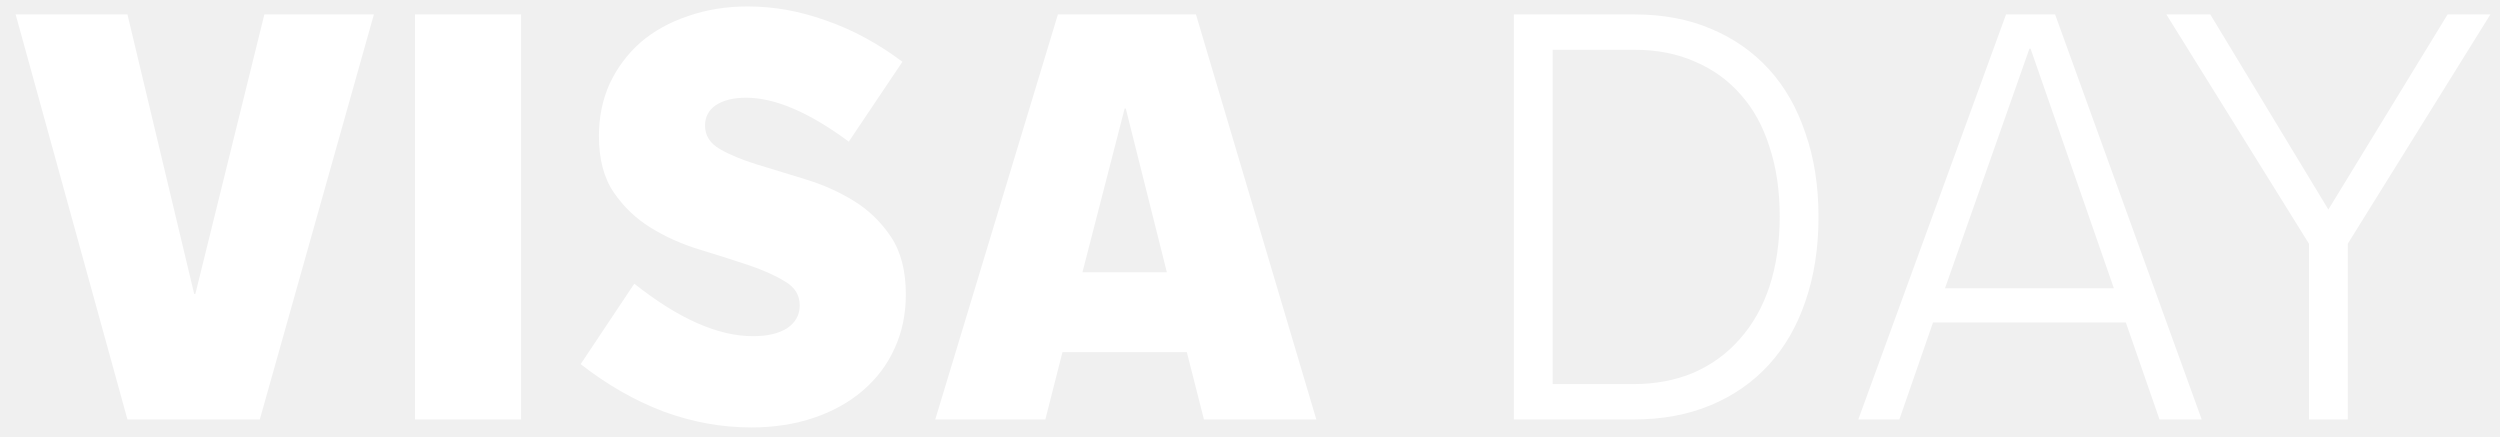
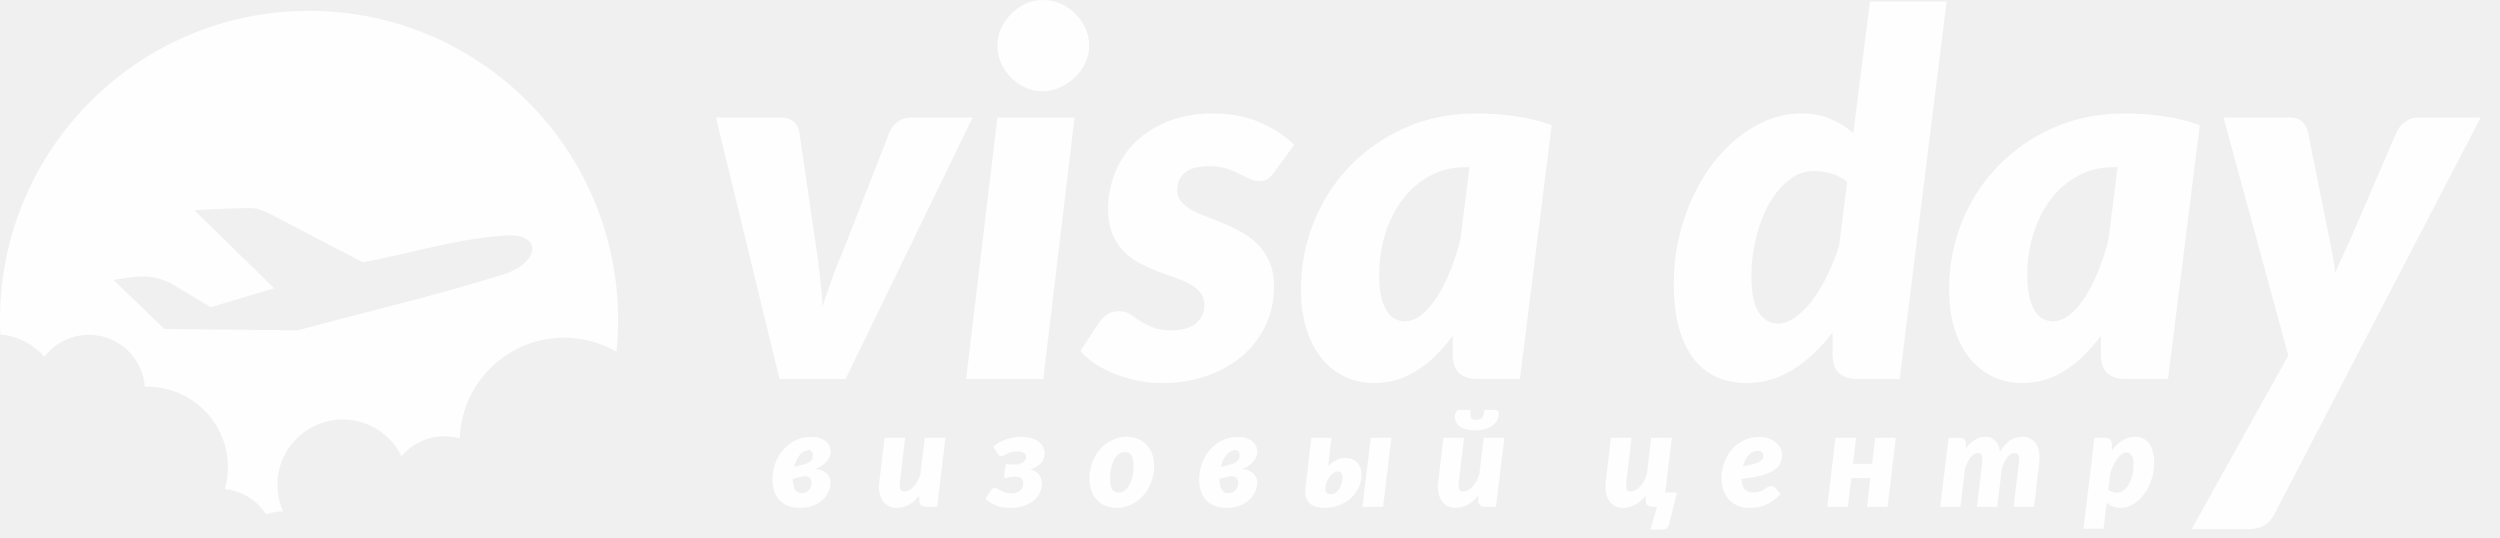
- <svg xmlns="http://www.w3.org/2000/svg" width="149" height="26" viewBox="0 0 149 26" fill="none">
-   <path d="M15.756 0.86L11.642 17.52H11.574L7.596 0.86H0.932L7.596 25H15.484L22.284 0.86H15.756ZM31.057 25V0.86H24.733V25H31.057ZM34.608 21.702L37.804 16.908C40.434 18.993 42.791 20.036 44.876 20.036C45.737 20.036 46.417 19.877 46.916 19.56C47.415 19.22 47.664 18.767 47.664 18.2C47.664 17.588 47.37 17.112 46.78 16.772C46.191 16.409 45.454 16.081 44.57 15.786C43.686 15.491 42.723 15.185 41.68 14.868C40.638 14.551 39.674 14.12 38.79 13.576C37.906 13.032 37.169 12.329 36.58 11.468C35.991 10.607 35.696 9.485 35.696 8.102C35.696 6.969 35.911 5.926 36.342 4.974C36.795 4.022 37.407 3.206 38.178 2.526C38.971 1.846 39.912 1.325 41 0.962C42.088 0.577 43.278 0.384 44.57 0.384C46.134 0.384 47.698 0.667 49.262 1.234C50.826 1.778 52.334 2.594 53.784 3.682L50.588 8.442C48.231 6.697 46.191 5.824 44.468 5.824C43.72 5.824 43.12 5.971 42.666 6.266C42.236 6.561 42.02 6.969 42.02 7.49C42.02 8.079 42.315 8.544 42.904 8.884C43.493 9.224 44.23 9.53 45.114 9.802C45.998 10.074 46.962 10.369 48.004 10.686C49.047 11.003 50.01 11.434 50.894 11.978C51.778 12.522 52.515 13.236 53.104 14.12C53.694 15.004 53.988 16.149 53.988 17.554C53.988 18.733 53.761 19.809 53.308 20.784C52.877 21.736 52.254 22.563 51.438 23.266C50.622 23.969 49.648 24.513 48.514 24.898C47.381 25.283 46.134 25.476 44.774 25.476C43.006 25.476 41.261 25.159 39.538 24.524C37.816 23.867 36.172 22.926 34.608 21.702ZM62.303 25L63.323 20.988H70.735L71.755 25H78.453L71.279 0.86H63.051L55.741 25H62.303ZM67.029 6.47H67.097L69.545 16.228H64.513L67.029 6.47ZM90.227 25V0.86H97.435C99.112 0.86 100.62 1.143 101.957 1.71C103.317 2.277 104.473 3.081 105.425 4.124C106.377 5.167 107.102 6.436 107.601 7.932C108.122 9.405 108.383 11.071 108.383 12.93C108.383 14.789 108.122 16.466 107.601 17.962C107.102 19.435 106.377 20.693 105.425 21.736C104.473 22.779 103.317 23.583 101.957 24.15C100.597 24.717 99.067 25 97.367 25H90.227ZM92.539 2.968V22.892H97.333C98.671 22.892 99.872 22.665 100.937 22.212C102.025 21.736 102.943 21.067 103.691 20.206C104.462 19.345 105.051 18.302 105.459 17.078C105.867 15.831 106.071 14.437 106.071 12.896C106.071 11.355 105.867 9.972 105.459 8.748C105.074 7.524 104.507 6.493 103.759 5.654C103.011 4.793 102.104 4.135 101.039 3.682C99.974 3.206 98.772 2.968 97.435 2.968H92.539ZM113.202 25L115.208 19.22H126.7L128.706 25H131.222L122.484 0.86H119.56L110.754 25H113.202ZM120.954 2.9H121.022L125.986 17.18H115.922L120.954 2.9ZM139.927 25V14.528L148.427 0.86H145.877L138.771 12.488L131.733 0.86H129.115L137.615 14.528V25H139.927Z" fill="white" />
+ <svg xmlns="http://www.w3.org/2000/svg" width="79" height="17" viewBox="0 0 79 17" fill="none">
+   <path d="M22.624 3.713H24.664C24.834 3.713 24.97 3.753 25.068 3.836C25.166 3.918 25.227 4.022 25.254 4.144L25.796 7.849C25.843 8.163 25.883 8.468 25.915 8.768C25.947 9.069 25.974 9.371 25.995 9.674C26.09 9.377 26.194 9.077 26.303 8.776C26.412 8.476 26.534 8.168 26.672 7.849L28.122 4.144C28.181 4.022 28.268 3.918 28.385 3.836C28.502 3.753 28.632 3.713 28.776 3.713H30.736L26.72 11.977H24.632L22.624 3.713H22.624ZM33.956 3.713L32.968 11.977H30.529L31.517 3.713H33.956V3.713ZM34.418 1.45C34.418 1.647 34.375 1.83 34.291 2.003C34.206 2.175 34.094 2.327 33.956 2.457C33.818 2.587 33.661 2.691 33.483 2.768C33.305 2.845 33.122 2.885 32.936 2.885C32.75 2.885 32.572 2.845 32.402 2.768C32.232 2.691 32.083 2.587 31.953 2.457C31.823 2.327 31.717 2.175 31.637 2.003C31.557 1.83 31.517 1.647 31.517 1.45C31.517 1.254 31.557 1.068 31.637 0.892C31.717 0.717 31.825 0.563 31.961 0.43C32.096 0.297 32.248 0.191 32.418 0.114C32.588 0.037 32.766 -9.15527e-05 32.952 -9.15527e-05C33.143 -9.15527e-05 33.326 0.037 33.502 0.111C33.677 0.186 33.834 0.289 33.969 0.422C34.105 0.555 34.213 0.709 34.296 0.885C34.378 1.06 34.418 1.248 34.418 1.45H34.418ZM40.259 5.451C40.185 5.546 40.116 5.615 40.052 5.658C39.988 5.7 39.903 5.722 39.797 5.722C39.691 5.722 39.587 5.698 39.483 5.65C39.38 5.602 39.268 5.546 39.149 5.485C39.029 5.424 38.894 5.371 38.742 5.323C38.591 5.275 38.416 5.251 38.219 5.251C37.852 5.251 37.592 5.321 37.435 5.461C37.279 5.602 37.199 5.785 37.199 6.008C37.199 6.152 37.244 6.274 37.332 6.375C37.42 6.476 37.534 6.566 37.677 6.646C37.821 6.726 37.985 6.797 38.169 6.864C38.352 6.93 38.538 7.005 38.729 7.087C38.92 7.169 39.109 7.265 39.292 7.371C39.475 7.477 39.638 7.607 39.781 7.762C39.925 7.916 40.041 8.099 40.129 8.311C40.217 8.524 40.259 8.776 40.259 9.068C40.259 9.483 40.177 9.873 40.012 10.242C39.847 10.612 39.611 10.933 39.303 11.207C38.995 11.48 38.623 11.698 38.184 11.86C37.746 12.022 37.252 12.104 36.705 12.104C36.445 12.104 36.187 12.078 35.932 12.025C35.677 11.972 35.438 11.9 35.212 11.81C34.986 11.719 34.779 11.61 34.593 11.486C34.407 11.361 34.256 11.228 34.139 11.085L34.745 10.176C34.819 10.07 34.907 9.985 35.005 9.924C35.103 9.863 35.223 9.833 35.366 9.833C35.499 9.833 35.613 9.865 35.709 9.929C35.804 9.993 35.908 10.062 36.02 10.136C36.131 10.21 36.264 10.28 36.418 10.343C36.572 10.407 36.774 10.439 37.024 10.439C37.374 10.439 37.635 10.359 37.805 10.203C37.975 10.046 38.06 9.863 38.06 9.65C38.06 9.485 38.017 9.35 37.929 9.244C37.842 9.137 37.725 9.044 37.581 8.967C37.438 8.89 37.276 8.821 37.095 8.76C36.915 8.699 36.729 8.633 36.538 8.558C36.346 8.484 36.16 8.396 35.98 8.298C35.799 8.2 35.637 8.077 35.494 7.929C35.35 7.78 35.236 7.597 35.148 7.379C35.061 7.161 35.016 6.898 35.016 6.59C35.016 6.208 35.087 5.836 35.228 5.474C35.369 5.113 35.579 4.792 35.858 4.513C36.136 4.234 36.482 4.011 36.896 3.841C37.311 3.671 37.794 3.586 38.346 3.586C38.899 3.586 39.393 3.681 39.826 3.873C40.259 4.064 40.615 4.298 40.897 4.574L40.259 5.45V5.451ZM48.029 11.977H46.706C46.552 11.977 46.424 11.956 46.321 11.916C46.217 11.876 46.135 11.823 46.074 11.754C46.013 11.685 45.97 11.603 45.946 11.507C45.922 11.411 45.909 11.308 45.909 11.196V10.607C45.569 11.074 45.192 11.441 44.778 11.706C44.363 11.972 43.906 12.105 43.407 12.105C43.109 12.105 42.822 12.044 42.546 11.924C42.27 11.805 42.026 11.624 41.813 11.382C41.6 11.14 41.431 10.832 41.303 10.458C41.176 10.083 41.112 9.642 41.112 9.132C41.112 8.383 41.25 7.671 41.523 6.999C41.797 6.327 42.18 5.74 42.671 5.235C43.162 4.731 43.744 4.33 44.419 4.032C45.094 3.735 45.835 3.586 46.642 3.586C47.035 3.586 47.434 3.612 47.837 3.666C48.241 3.719 48.64 3.814 49.033 3.952L48.029 11.977V11.977ZM44.395 10.152C44.576 10.152 44.751 10.083 44.921 9.948C45.091 9.812 45.253 9.629 45.404 9.395C45.556 9.161 45.694 8.888 45.821 8.574C45.949 8.261 46.058 7.926 46.148 7.57L46.435 5.283H46.292C45.888 5.283 45.521 5.374 45.189 5.554C44.857 5.735 44.57 5.979 44.331 6.29C44.092 6.601 43.909 6.962 43.779 7.374C43.648 7.786 43.582 8.226 43.582 8.694C43.582 8.96 43.603 9.185 43.646 9.371C43.688 9.557 43.747 9.706 43.819 9.82C43.89 9.934 43.975 10.02 44.074 10.073C44.172 10.126 44.278 10.152 44.395 10.152V10.152ZM58.707 11.977C58.553 11.977 58.426 11.956 58.322 11.916C58.218 11.876 58.136 11.823 58.075 11.754C58.014 11.685 57.971 11.603 57.947 11.507C57.923 11.411 57.91 11.308 57.91 11.196V10.503C57.533 11.002 57.116 11.393 56.659 11.677C56.202 11.961 55.716 12.105 55.201 12.105C54.861 12.105 54.55 12.044 54.268 11.924C53.987 11.805 53.745 11.619 53.541 11.364C53.336 11.109 53.177 10.782 53.062 10.386C52.948 9.99 52.89 9.518 52.89 8.965C52.89 8.487 52.94 8.019 53.041 7.565C53.142 7.111 53.283 6.686 53.464 6.288C53.644 5.889 53.859 5.522 54.109 5.19C54.359 4.858 54.635 4.574 54.935 4.338C55.235 4.101 55.551 3.918 55.886 3.785C56.221 3.652 56.566 3.586 56.922 3.586C57.262 3.586 57.57 3.642 57.844 3.756C58.117 3.87 58.356 4.022 58.564 4.208L59.09 0.048H61.512L60.03 11.977H58.707L58.707 11.977ZM56.189 10.224C56.359 10.224 56.537 10.16 56.72 10.033C56.904 9.905 57.081 9.73 57.254 9.507C57.427 9.284 57.586 9.021 57.735 8.72C57.884 8.42 58.011 8.099 58.117 7.754L58.372 5.745C58.218 5.623 58.048 5.536 57.86 5.482C57.671 5.429 57.491 5.403 57.321 5.403C57.034 5.403 56.771 5.498 56.529 5.69C56.287 5.881 56.077 6.131 55.902 6.441C55.727 6.752 55.591 7.108 55.493 7.507C55.395 7.905 55.344 8.311 55.344 8.726C55.344 9.252 55.421 9.632 55.575 9.868C55.73 10.104 55.934 10.224 56.189 10.224V10.224ZM68.509 11.977H67.186C67.032 11.977 66.904 11.956 66.801 11.916C66.697 11.876 66.615 11.823 66.554 11.754C66.493 11.685 66.45 11.603 66.426 11.507C66.403 11.411 66.389 11.308 66.389 11.196V10.607C66.049 11.074 65.672 11.441 65.258 11.706C64.843 11.972 64.386 12.105 63.887 12.105C63.589 12.105 63.303 12.044 63.026 11.924C62.75 11.805 62.506 11.624 62.293 11.382C62.081 11.14 61.911 10.832 61.783 10.458C61.656 10.083 61.592 9.642 61.592 9.132C61.592 8.383 61.73 7.671 62.004 6.999C62.277 6.327 62.66 5.74 63.151 5.235C63.642 4.731 64.224 4.33 64.899 4.032C65.574 3.735 66.315 3.586 67.122 3.586C67.515 3.586 67.914 3.612 68.318 3.666C68.721 3.719 69.12 3.814 69.513 3.952L68.509 11.977L68.509 11.977ZM64.875 10.152C65.056 10.152 65.231 10.083 65.401 9.948C65.571 9.812 65.733 9.629 65.885 9.395C66.036 9.161 66.174 8.888 66.302 8.574C66.429 8.261 66.538 7.926 66.628 7.57L66.915 5.283H66.772C66.368 5.283 66.001 5.374 65.669 5.554C65.337 5.735 65.05 5.979 64.811 6.29C64.572 6.601 64.389 6.962 64.259 7.374C64.129 7.786 64.062 8.226 64.062 8.694C64.062 8.96 64.084 9.185 64.126 9.371C64.168 9.557 64.227 9.706 64.299 9.82C64.37 9.934 64.455 10.02 64.554 10.073C64.652 10.126 64.758 10.152 64.875 10.152H64.875ZM71.87 16.247C71.706 16.563 71.445 16.717 71.105 16.717H69.257L72.31 11.236L70.262 3.713H72.35C72.525 3.713 72.658 3.756 72.746 3.841C72.833 3.926 72.892 4.027 72.924 4.144L73.641 7.706C73.673 7.86 73.702 8.011 73.729 8.163C73.755 8.314 73.776 8.468 73.792 8.622C73.856 8.468 73.925 8.311 73.997 8.155C74.069 7.998 74.14 7.844 74.215 7.69L75.745 4.144C75.808 4.021 75.901 3.918 76.023 3.836C76.146 3.753 76.27 3.713 76.398 3.713H78.39L71.87 16.247L71.87 16.247Z" fill="#FEFEFE" />
+   <path fill-rule="evenodd" clip-rule="evenodd" d="M9.766 0.343C15.159 0.343 19.532 4.716 19.532 10.109C19.532 10.449 19.514 10.785 19.48 11.116C18.994 10.834 18.429 10.672 17.826 10.672C16.044 10.672 14.591 12.085 14.528 13.852C14.374 13.809 14.213 13.785 14.046 13.785C13.501 13.785 13.013 14.031 12.688 14.418C12.353 13.731 11.648 13.257 10.831 13.257C9.691 13.257 8.767 14.182 8.767 15.322C8.767 15.621 8.83 15.905 8.945 16.161C8.756 16.162 8.574 16.193 8.404 16.248C8.12 15.814 7.65 15.512 7.108 15.454C7.169 15.235 7.202 15.004 7.202 14.766C7.202 13.36 6.063 12.221 4.657 12.221C4.63 12.221 4.603 12.221 4.577 12.222C4.51 11.304 3.744 10.58 2.809 10.58C2.237 10.58 1.727 10.852 1.403 11.274C1.057 10.88 0.565 10.617 0.011 10.569C0.004 10.417 0 10.264 0 10.109C0 4.716 4.373 0.343 9.766 0.343H9.766ZM5.396 8.949C4.711 8.61 4.158 8.756 3.591 8.849C4.126 9.364 4.66 9.88 5.195 10.396C6.598 10.41 8.002 10.424 9.406 10.439C11.611 9.837 13.817 9.336 16.022 8.634C17.077 8.242 17.126 7.345 15.936 7.445C14.447 7.541 12.957 8.009 11.468 8.29C10.519 7.796 9.571 7.301 8.622 6.806C8.161 6.566 8.062 6.571 7.715 6.576C7.19 6.583 6.665 6.621 6.14 6.643C6.98 7.464 7.821 8.285 8.661 9.107C7.993 9.307 7.324 9.508 6.656 9.708C6.236 9.455 5.816 9.202 5.396 8.949Z" fill="#FEFEFE" />
+   <path d="M26.247 14.269C26.248 14.379 26.209 14.483 26.128 14.581C26.048 14.678 25.927 14.758 25.767 14.819C25.834 14.825 25.898 14.838 25.956 14.859C26.014 14.88 26.064 14.909 26.107 14.944C26.15 14.98 26.183 15.024 26.208 15.076C26.233 15.128 26.245 15.187 26.245 15.255C26.245 15.35 26.224 15.445 26.181 15.539C26.14 15.634 26.078 15.719 25.996 15.795C25.914 15.871 25.813 15.932 25.694 15.979C25.575 16.026 25.437 16.049 25.282 16.049C25.14 16.049 25.015 16.028 24.907 15.987C24.799 15.946 24.709 15.886 24.635 15.808C24.562 15.731 24.506 15.636 24.468 15.525C24.43 15.413 24.411 15.288 24.411 15.15C24.411 14.965 24.443 14.791 24.505 14.628C24.567 14.466 24.653 14.323 24.762 14.201C24.872 14.08 25 13.983 25.149 13.912C25.298 13.841 25.458 13.806 25.631 13.806C25.73 13.806 25.819 13.818 25.895 13.842C25.971 13.866 26.035 13.898 26.087 13.939C26.139 13.981 26.179 14.03 26.206 14.086C26.233 14.142 26.247 14.203 26.247 14.269L26.247 14.269ZM25.05 15.131C25.052 15.279 25.077 15.393 25.126 15.473C25.175 15.553 25.252 15.59 25.355 15.583C25.4 15.58 25.441 15.569 25.476 15.551C25.512 15.533 25.542 15.509 25.567 15.48C25.591 15.45 25.61 15.417 25.623 15.379C25.637 15.341 25.643 15.302 25.643 15.261C25.643 15.226 25.638 15.193 25.628 15.163C25.617 15.133 25.601 15.108 25.577 15.089C25.554 15.07 25.524 15.058 25.488 15.052C25.451 15.045 25.407 15.047 25.355 15.057L25.05 15.131V15.131ZM25.549 14.224C25.502 14.224 25.457 14.236 25.411 14.26C25.366 14.284 25.323 14.318 25.283 14.364C25.243 14.409 25.207 14.466 25.174 14.532C25.141 14.599 25.113 14.674 25.092 14.758L25.364 14.687C25.431 14.673 25.486 14.655 25.529 14.632C25.572 14.61 25.605 14.585 25.628 14.559C25.651 14.532 25.666 14.504 25.675 14.475C25.683 14.447 25.688 14.418 25.688 14.389C25.688 14.337 25.677 14.296 25.656 14.267C25.635 14.238 25.599 14.225 25.549 14.225L25.549 14.224ZM28.603 13.835L28.439 15.219C28.432 15.278 28.43 15.328 28.432 15.368C28.434 15.409 28.441 15.441 28.453 15.466C28.466 15.49 28.483 15.508 28.505 15.518C28.527 15.529 28.554 15.534 28.586 15.534C28.629 15.534 28.675 15.521 28.724 15.495C28.772 15.469 28.819 15.433 28.863 15.386C28.908 15.339 28.95 15.282 28.989 15.215C29.027 15.147 29.059 15.072 29.084 14.99L29.225 13.835H29.877L29.612 16.016H29.28C29.126 16.016 29.048 15.944 29.048 15.801V15.662C28.943 15.794 28.83 15.892 28.71 15.955C28.589 16.018 28.464 16.049 28.334 16.049C28.242 16.049 28.16 16.031 28.085 15.995C28.011 15.958 27.95 15.904 27.9 15.834C27.85 15.763 27.814 15.676 27.793 15.573C27.772 15.47 27.77 15.352 27.787 15.219L27.951 13.835H28.603H28.603ZM31.39 14.115C31.438 14.07 31.494 14.029 31.559 13.991C31.625 13.953 31.695 13.92 31.772 13.892C31.848 13.864 31.928 13.842 32.012 13.827C32.096 13.812 32.182 13.804 32.269 13.804C32.396 13.804 32.507 13.819 32.6 13.848C32.694 13.877 32.77 13.916 32.831 13.964C32.892 14.013 32.937 14.069 32.967 14.132C32.996 14.195 33.011 14.261 33.011 14.329C33.011 14.38 33.003 14.43 32.987 14.479C32.971 14.529 32.945 14.577 32.909 14.622C32.874 14.666 32.827 14.707 32.769 14.744C32.712 14.78 32.642 14.81 32.561 14.834C32.676 14.863 32.766 14.916 32.829 14.992C32.893 15.069 32.925 15.166 32.925 15.284C32.925 15.371 32.906 15.46 32.868 15.551C32.83 15.642 32.77 15.724 32.689 15.797C32.608 15.871 32.503 15.931 32.375 15.979C32.247 16.025 32.093 16.049 31.913 16.049C31.846 16.049 31.78 16.044 31.716 16.035C31.651 16.026 31.587 16.011 31.522 15.989C31.458 15.967 31.394 15.938 31.33 15.901C31.267 15.864 31.202 15.817 31.138 15.761L31.304 15.503C31.315 15.483 31.332 15.464 31.354 15.447C31.377 15.429 31.402 15.421 31.43 15.421C31.468 15.421 31.501 15.429 31.53 15.447C31.559 15.464 31.591 15.483 31.627 15.503C31.663 15.524 31.705 15.543 31.755 15.56C31.805 15.578 31.869 15.587 31.949 15.587C32.015 15.587 32.072 15.579 32.12 15.564C32.167 15.548 32.207 15.527 32.239 15.498C32.27 15.47 32.293 15.437 32.309 15.398C32.324 15.36 32.332 15.318 32.332 15.273C32.332 15.231 32.326 15.196 32.313 15.169C32.3 15.142 32.283 15.12 32.26 15.104C32.237 15.088 32.209 15.077 32.178 15.072C32.148 15.066 32.115 15.063 32.08 15.063C32.059 15.063 32.034 15.065 32.005 15.067C31.977 15.07 31.947 15.074 31.915 15.078C31.883 15.082 31.852 15.087 31.821 15.093C31.79 15.098 31.762 15.104 31.735 15.109C31.735 15.031 31.738 14.955 31.745 14.882C31.751 14.809 31.77 14.734 31.802 14.657C31.84 14.664 31.877 14.67 31.914 14.675C31.95 14.68 31.986 14.683 32.023 14.683C32.099 14.683 32.162 14.675 32.214 14.66C32.266 14.644 32.308 14.624 32.34 14.601C32.371 14.578 32.394 14.553 32.407 14.526C32.42 14.498 32.427 14.473 32.427 14.449C32.427 14.393 32.404 14.348 32.359 14.315C32.315 14.283 32.241 14.266 32.139 14.266C32.069 14.266 32.01 14.273 31.961 14.286C31.913 14.299 31.871 14.315 31.835 14.332C31.799 14.348 31.768 14.364 31.741 14.38C31.713 14.395 31.686 14.404 31.659 14.407C31.631 14.41 31.608 14.407 31.588 14.399C31.568 14.392 31.547 14.37 31.525 14.334L31.39 14.115L31.39 14.115ZM35.352 15.566C35.425 15.566 35.49 15.543 35.548 15.499C35.605 15.455 35.654 15.395 35.694 15.318C35.734 15.242 35.765 15.153 35.787 15.051C35.809 14.95 35.819 14.842 35.819 14.727C35.819 14.568 35.798 14.455 35.755 14.387C35.712 14.319 35.642 14.285 35.546 14.285C35.473 14.285 35.408 14.307 35.35 14.351C35.293 14.395 35.244 14.456 35.204 14.531C35.164 14.607 35.133 14.696 35.112 14.798C35.09 14.901 35.079 15.009 35.079 15.124C35.079 15.28 35.101 15.392 35.143 15.461C35.186 15.531 35.255 15.566 35.352 15.566V15.566ZM35.293 16.049C35.171 16.049 35.058 16.029 34.952 15.988C34.846 15.948 34.754 15.888 34.677 15.81C34.599 15.733 34.538 15.636 34.494 15.522C34.45 15.408 34.427 15.277 34.427 15.128C34.427 14.935 34.459 14.757 34.523 14.595C34.587 14.433 34.672 14.294 34.78 14.176C34.888 14.058 35.014 13.966 35.156 13.9C35.298 13.835 35.447 13.802 35.604 13.802C35.726 13.802 35.84 13.822 35.945 13.863C36.05 13.903 36.142 13.962 36.22 14.04C36.297 14.118 36.358 14.214 36.403 14.328C36.448 14.442 36.471 14.574 36.471 14.723C36.471 14.913 36.439 15.089 36.375 15.251C36.312 15.413 36.225 15.553 36.117 15.671C36.01 15.79 35.885 15.882 35.742 15.949C35.6 16.016 35.45 16.049 35.293 16.049L35.293 16.049ZM39.729 14.268C39.73 14.379 39.691 14.483 39.61 14.58C39.53 14.678 39.409 14.758 39.249 14.819C39.317 14.825 39.38 14.838 39.438 14.859C39.496 14.88 39.547 14.908 39.589 14.944C39.632 14.98 39.666 15.024 39.69 15.076C39.715 15.128 39.727 15.187 39.727 15.255C39.727 15.35 39.706 15.444 39.664 15.539C39.622 15.634 39.56 15.719 39.478 15.795C39.396 15.871 39.295 15.932 39.176 15.979C39.057 16.026 38.919 16.049 38.764 16.049C38.622 16.049 38.498 16.028 38.389 15.987C38.282 15.946 38.191 15.886 38.117 15.808C38.044 15.731 37.988 15.636 37.95 15.524C37.912 15.413 37.893 15.288 37.893 15.149C37.893 14.964 37.925 14.791 37.987 14.628C38.05 14.466 38.135 14.323 38.244 14.201C38.354 14.079 38.483 13.983 38.631 13.912C38.78 13.841 38.94 13.806 39.113 13.806C39.212 13.806 39.301 13.818 39.377 13.842C39.453 13.866 39.517 13.898 39.569 13.939C39.621 13.98 39.661 14.03 39.688 14.086C39.716 14.142 39.729 14.203 39.729 14.269L39.729 14.268ZM38.532 15.13C38.534 15.279 38.559 15.393 38.608 15.473C38.657 15.553 38.734 15.59 38.837 15.583C38.882 15.58 38.923 15.569 38.959 15.551C38.994 15.533 39.024 15.509 39.049 15.48C39.073 15.45 39.092 15.417 39.106 15.379C39.119 15.341 39.126 15.302 39.126 15.261C39.126 15.226 39.121 15.193 39.11 15.163C39.099 15.133 39.083 15.108 39.059 15.089C39.036 15.07 39.006 15.058 38.97 15.051C38.933 15.045 38.889 15.047 38.837 15.057L38.532 15.13V15.13ZM39.031 14.224C38.985 14.224 38.939 14.236 38.893 14.26C38.848 14.284 38.805 14.318 38.765 14.364C38.725 14.409 38.689 14.465 38.656 14.532C38.623 14.599 38.596 14.674 38.575 14.758L38.846 14.687C38.913 14.673 38.968 14.655 39.011 14.632C39.054 14.61 39.087 14.585 39.11 14.559C39.133 14.532 39.149 14.504 39.157 14.475C39.166 14.447 39.17 14.418 39.17 14.388C39.17 14.337 39.159 14.296 39.138 14.267C39.117 14.238 39.081 14.224 39.031 14.224L39.031 14.224ZM43.967 13.835L43.706 16.016H43.054L43.315 13.835H43.967ZM42.077 13.835L41.967 14.727C42.053 14.643 42.144 14.578 42.24 14.534C42.336 14.49 42.425 14.468 42.508 14.468C42.582 14.468 42.651 14.48 42.714 14.505C42.777 14.529 42.831 14.565 42.878 14.611C42.924 14.657 42.96 14.714 42.986 14.781C43.012 14.849 43.025 14.925 43.025 15.011C43.025 15.152 42.995 15.286 42.934 15.412C42.873 15.538 42.789 15.648 42.684 15.743C42.579 15.838 42.456 15.913 42.316 15.967C42.175 16.022 42.024 16.049 41.864 16.049C41.633 16.049 41.467 15.995 41.366 15.885C41.265 15.776 41.227 15.618 41.252 15.412L41.44 13.835H42.077L42.077 13.835ZM41.881 15.459C41.875 15.503 41.889 15.54 41.921 15.571C41.953 15.601 42.002 15.616 42.068 15.616C42.121 15.616 42.17 15.599 42.213 15.566C42.257 15.534 42.294 15.492 42.325 15.44C42.355 15.389 42.379 15.334 42.396 15.274C42.413 15.213 42.421 15.156 42.421 15.101C42.421 15.075 42.42 15.049 42.416 15.024C42.413 14.999 42.406 14.978 42.395 14.96C42.385 14.942 42.37 14.927 42.351 14.916C42.332 14.905 42.307 14.899 42.276 14.899C42.23 14.899 42.185 14.914 42.142 14.943C42.098 14.973 42.059 15.011 42.023 15.058C41.987 15.105 41.957 15.158 41.933 15.217C41.908 15.276 41.893 15.334 41.887 15.391L41.881 15.459H41.881ZM46.264 13.835L46.1 15.219C46.093 15.278 46.091 15.327 46.093 15.368C46.095 15.409 46.102 15.441 46.114 15.466C46.127 15.49 46.145 15.508 46.166 15.518C46.188 15.528 46.215 15.534 46.247 15.534C46.29 15.534 46.337 15.521 46.385 15.495C46.433 15.469 46.48 15.433 46.525 15.386C46.569 15.339 46.611 15.282 46.65 15.215C46.688 15.147 46.72 15.072 46.745 14.99L46.886 13.835H47.538L47.273 16.016H46.941C46.787 16.016 46.709 15.944 46.709 15.801V15.662C46.605 15.794 46.492 15.892 46.371 15.955C46.25 16.018 46.125 16.049 45.995 16.049C45.904 16.049 45.821 16.031 45.746 15.995C45.672 15.958 45.611 15.904 45.561 15.833C45.511 15.763 45.475 15.676 45.454 15.573C45.433 15.47 45.431 15.352 45.448 15.219L45.612 13.835H46.264H46.264ZM46.653 13.266C46.698 13.266 46.735 13.261 46.764 13.251C46.794 13.241 46.818 13.224 46.836 13.2C46.854 13.177 46.869 13.144 46.879 13.104C46.89 13.065 46.898 13.014 46.905 12.952H47.261C47.282 12.952 47.299 12.957 47.312 12.968C47.326 12.978 47.336 12.992 47.345 13.008C47.353 13.024 47.359 13.042 47.361 13.062C47.363 13.083 47.362 13.104 47.359 13.125C47.351 13.199 47.326 13.265 47.286 13.323C47.245 13.381 47.192 13.431 47.126 13.472C47.06 13.514 46.984 13.545 46.896 13.567C46.809 13.589 46.714 13.6 46.613 13.6C46.512 13.6 46.42 13.589 46.337 13.567C46.255 13.545 46.185 13.514 46.129 13.472C46.073 13.431 46.031 13.381 46.003 13.323C45.975 13.265 45.965 13.199 45.974 13.125C45.977 13.104 45.982 13.083 45.99 13.062C45.998 13.042 46.008 13.024 46.019 13.008C46.031 12.992 46.045 12.978 46.062 12.968C46.078 12.957 46.095 12.952 46.115 12.952H46.472C46.465 13.014 46.462 13.065 46.464 13.104C46.465 13.144 46.473 13.177 46.486 13.2C46.499 13.224 46.519 13.241 46.546 13.251C46.572 13.261 46.608 13.266 46.653 13.266H46.653ZM52.831 13.835L52.596 15.776L52.623 15.564H52.993L52.745 16.554C52.738 16.607 52.715 16.65 52.678 16.683C52.64 16.716 52.596 16.733 52.545 16.733H52.15L52.364 16.016H52.234C52.08 16.016 52.003 15.944 52.003 15.801V15.662C51.898 15.794 51.785 15.892 51.664 15.955C51.544 16.018 51.418 16.049 51.288 16.049C51.197 16.049 51.114 16.031 51.04 15.995C50.965 15.958 50.904 15.904 50.854 15.834C50.804 15.763 50.769 15.676 50.748 15.573C50.727 15.47 50.724 15.352 50.741 15.219L50.905 13.835H51.557L51.393 15.219C51.386 15.278 51.384 15.328 51.386 15.368C51.388 15.409 51.395 15.441 51.408 15.466C51.42 15.49 51.438 15.508 51.46 15.518C51.481 15.529 51.508 15.534 51.54 15.534C51.584 15.534 51.63 15.521 51.678 15.495C51.727 15.469 51.773 15.433 51.818 15.386C51.863 15.339 51.905 15.282 51.943 15.215C51.982 15.147 52.013 15.072 52.038 14.99L52.179 13.835H52.831L52.831 13.835ZM56.312 14.371C56.312 14.471 56.292 14.562 56.253 14.645C56.214 14.727 56.146 14.8 56.048 14.864C55.951 14.928 55.82 14.982 55.655 15.027C55.491 15.072 55.283 15.107 55.034 15.133C55.036 15.281 55.069 15.39 55.132 15.458C55.194 15.527 55.286 15.561 55.408 15.561C55.465 15.561 55.515 15.556 55.557 15.547C55.599 15.537 55.636 15.524 55.668 15.509C55.7 15.494 55.727 15.477 55.753 15.461C55.778 15.444 55.803 15.428 55.826 15.412C55.849 15.397 55.873 15.384 55.898 15.374C55.923 15.364 55.952 15.36 55.984 15.36C56.005 15.36 56.025 15.364 56.045 15.375C56.065 15.386 56.082 15.4 56.098 15.416L56.266 15.612C56.189 15.688 56.114 15.753 56.04 15.808C55.967 15.864 55.891 15.909 55.813 15.945C55.735 15.981 55.653 16.007 55.565 16.024C55.477 16.041 55.381 16.049 55.278 16.049C55.149 16.049 55.03 16.027 54.922 15.983C54.815 15.939 54.722 15.876 54.644 15.796C54.566 15.715 54.506 15.618 54.463 15.505C54.421 15.391 54.399 15.265 54.399 15.126C54.399 15.01 54.412 14.896 54.438 14.786C54.464 14.675 54.501 14.57 54.55 14.473C54.598 14.376 54.657 14.286 54.727 14.204C54.797 14.122 54.876 14.052 54.964 13.993C55.052 13.934 55.148 13.888 55.252 13.855C55.356 13.822 55.467 13.806 55.585 13.806C55.701 13.806 55.805 13.823 55.895 13.856C55.986 13.89 56.061 13.933 56.123 13.987C56.185 14.041 56.232 14.102 56.264 14.17C56.296 14.237 56.312 14.304 56.312 14.371L56.312 14.371ZM55.547 14.245C55.439 14.245 55.344 14.288 55.263 14.374C55.181 14.46 55.12 14.579 55.08 14.729C55.216 14.708 55.326 14.685 55.41 14.662C55.494 14.639 55.559 14.614 55.606 14.587C55.652 14.559 55.683 14.53 55.7 14.498C55.716 14.467 55.723 14.433 55.723 14.397C55.723 14.36 55.709 14.326 55.681 14.294C55.653 14.261 55.608 14.245 55.547 14.245V14.245ZM59.908 13.835L59.648 16.016H58.996L59.103 15.109H58.5L58.393 16.016H57.741L58.001 13.835H58.653L58.554 14.658H59.158L59.257 13.835H59.908ZM61.31 16.016L61.575 13.835H61.911C61.979 13.835 62.031 13.851 62.069 13.882C62.107 13.914 62.126 13.966 62.126 14.037V14.165C62.218 14.042 62.316 13.95 62.418 13.891C62.52 13.831 62.628 13.802 62.74 13.802C62.863 13.802 62.965 13.842 63.047 13.921C63.128 14.002 63.18 14.118 63.202 14.271C63.299 14.109 63.405 13.991 63.52 13.915C63.635 13.84 63.764 13.802 63.909 13.802C64 13.802 64.082 13.82 64.155 13.856C64.228 13.893 64.288 13.946 64.335 14.016C64.383 14.086 64.417 14.172 64.436 14.275C64.455 14.379 64.455 14.497 64.439 14.63L64.275 16.016H63.631L63.795 14.63C63.802 14.571 63.805 14.521 63.803 14.481C63.801 14.44 63.794 14.408 63.784 14.384C63.773 14.36 63.758 14.343 63.738 14.332C63.719 14.322 63.696 14.317 63.669 14.317C63.626 14.317 63.584 14.328 63.544 14.351C63.504 14.374 63.467 14.408 63.431 14.452C63.395 14.496 63.362 14.55 63.333 14.612C63.303 14.674 63.277 14.745 63.255 14.822L63.114 16.016H62.471L62.635 14.63C62.642 14.571 62.644 14.522 62.642 14.481C62.64 14.44 62.634 14.408 62.623 14.384C62.613 14.36 62.597 14.343 62.578 14.332C62.558 14.322 62.535 14.317 62.508 14.317C62.465 14.317 62.423 14.329 62.382 14.353C62.342 14.377 62.304 14.411 62.268 14.456C62.232 14.501 62.199 14.555 62.17 14.618C62.141 14.682 62.114 14.754 62.092 14.832L61.949 16.016H61.31V16.016ZM65.836 16.707L66.185 13.835H66.521C66.589 13.835 66.641 13.851 66.679 13.882C66.717 13.914 66.736 13.966 66.736 14.037V14.235C66.835 14.1 66.946 13.994 67.068 13.917C67.19 13.84 67.32 13.802 67.459 13.802C67.549 13.802 67.631 13.817 67.705 13.849C67.779 13.88 67.844 13.93 67.898 13.997C67.952 14.065 67.994 14.15 68.024 14.254C68.054 14.359 68.069 14.483 68.069 14.628C68.069 14.819 68.04 14.999 67.982 15.171C67.924 15.343 67.845 15.494 67.747 15.624C67.649 15.755 67.536 15.858 67.408 15.934C67.279 16.011 67.145 16.049 67.005 16.049C66.914 16.049 66.832 16.034 66.761 16.005C66.689 15.976 66.626 15.936 66.572 15.887L66.471 16.707H65.836L65.836 16.707ZM67.198 14.296C67.153 14.296 67.106 14.313 67.057 14.347C67.008 14.381 66.961 14.428 66.916 14.488C66.87 14.547 66.828 14.617 66.787 14.697C66.748 14.777 66.714 14.863 66.687 14.954L66.622 15.479C66.663 15.512 66.708 15.535 66.758 15.549C66.808 15.563 66.855 15.57 66.9 15.57C66.975 15.57 67.045 15.545 67.109 15.494C67.173 15.444 67.228 15.377 67.274 15.295C67.32 15.213 67.356 15.12 67.382 15.015C67.409 14.91 67.421 14.802 67.421 14.693C67.421 14.554 67.401 14.453 67.36 14.39C67.32 14.327 67.266 14.296 67.198 14.296L67.198 14.296Z" fill="#FEFEFE" />
</svg>
